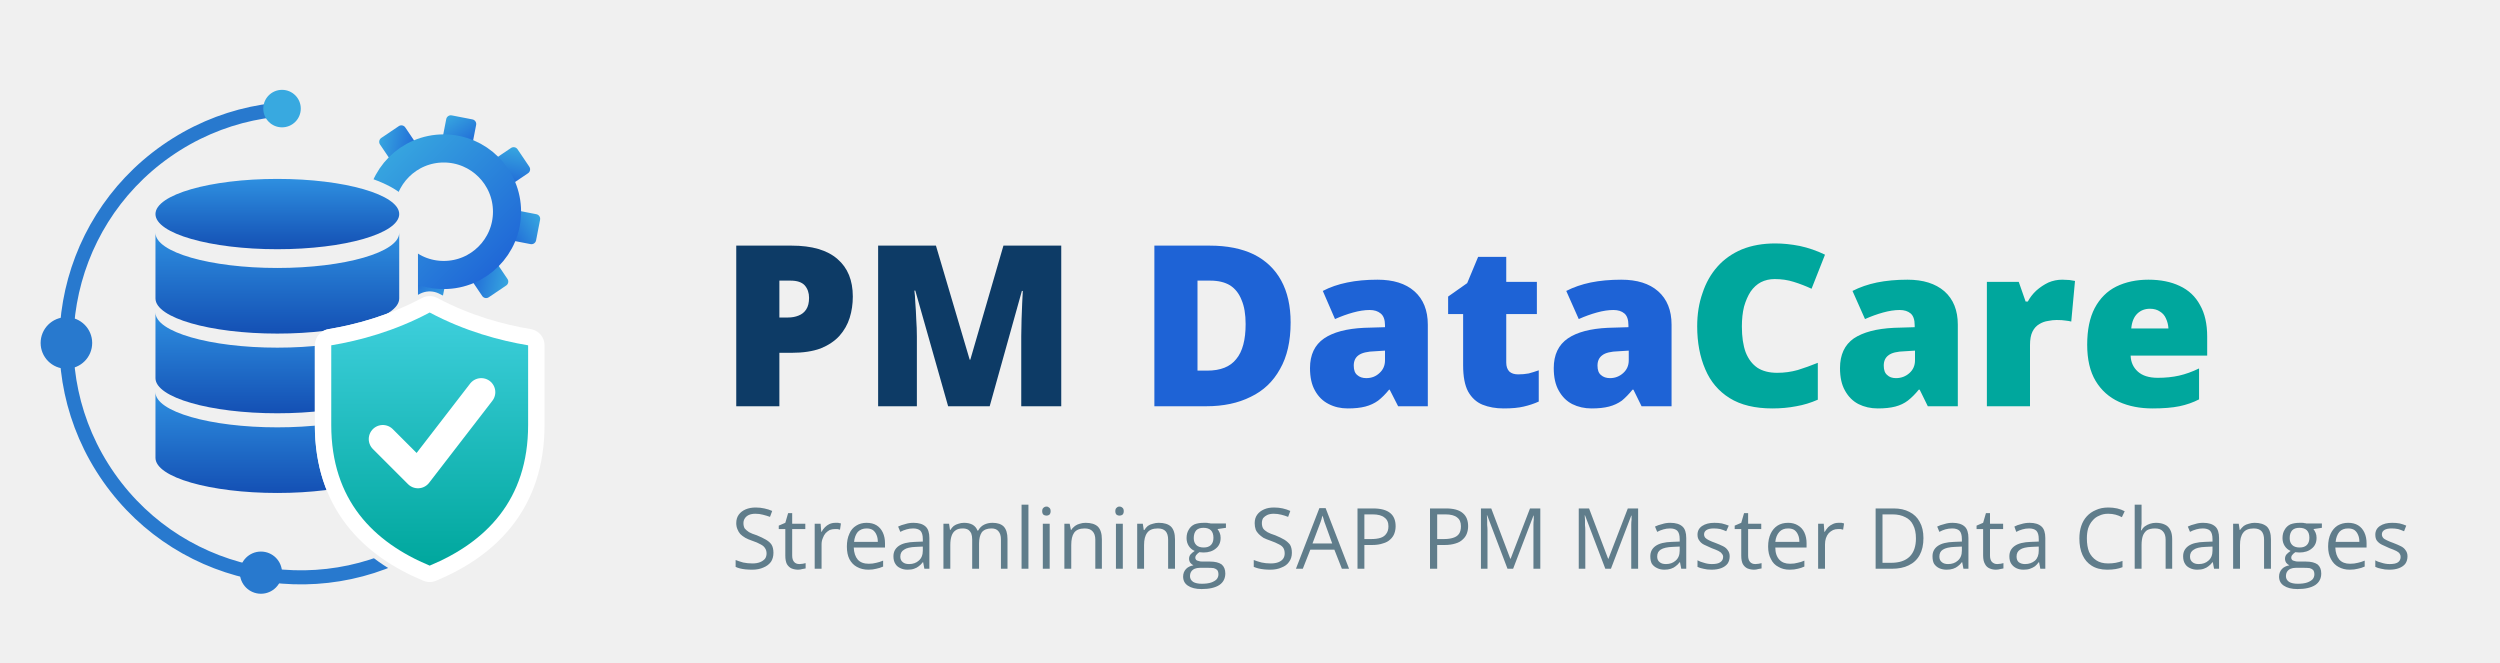
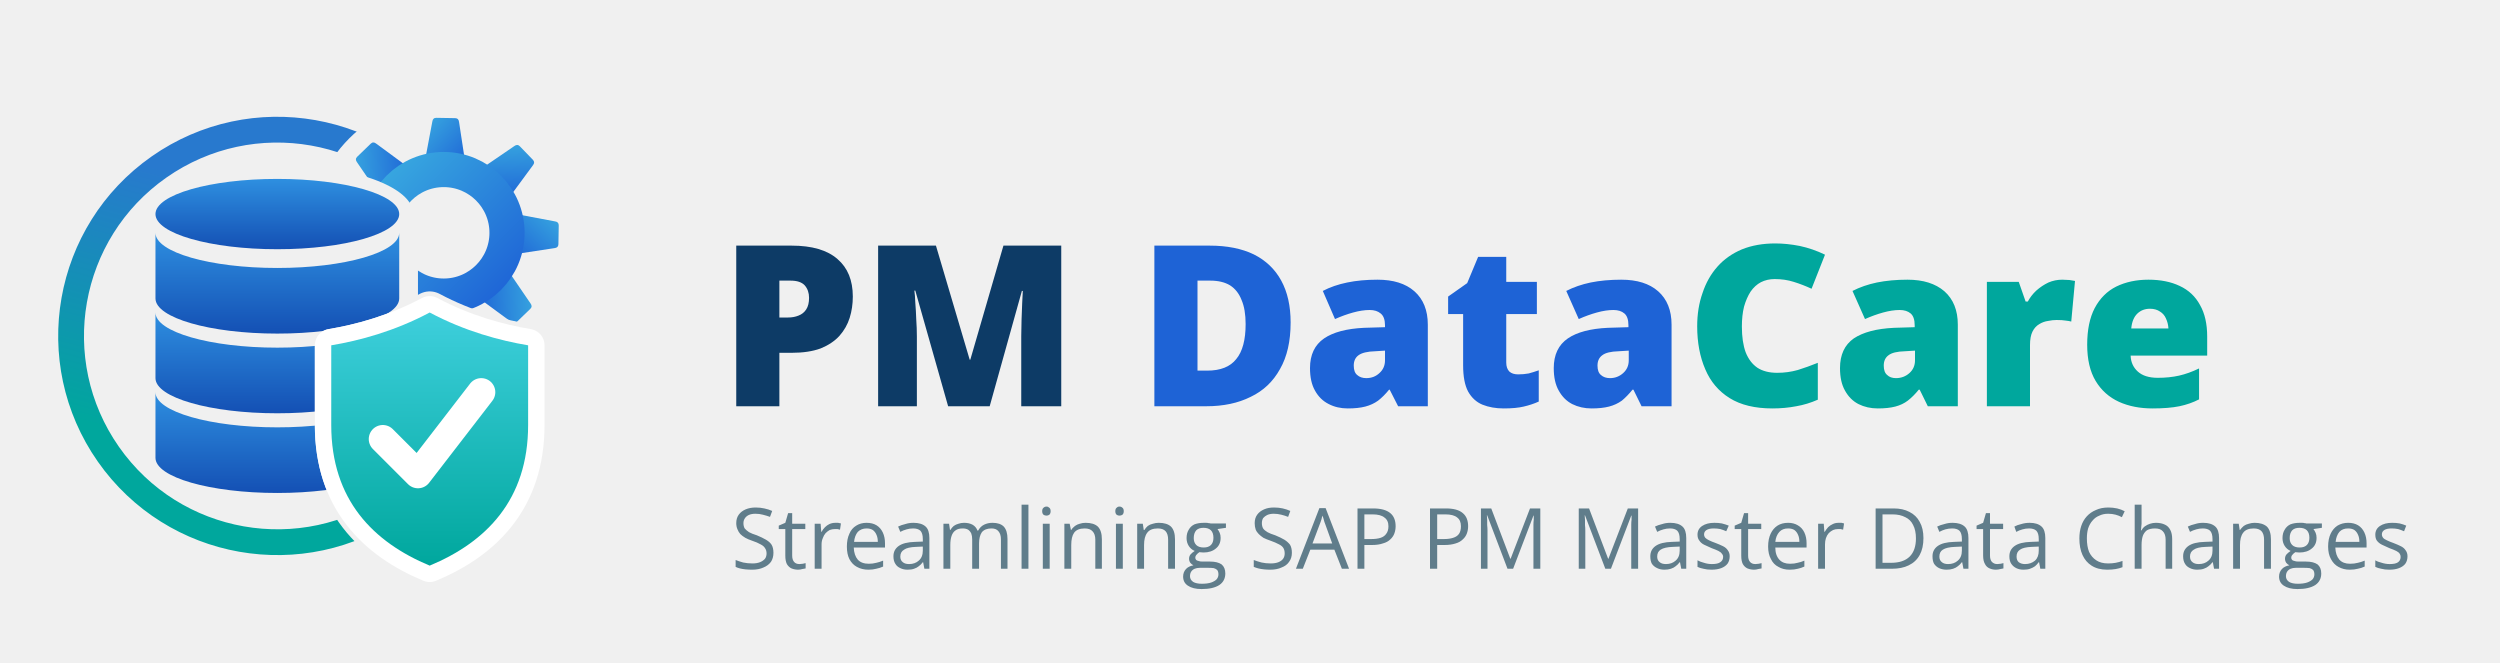
<svg xmlns="http://www.w3.org/2000/svg" viewBox="0 0 800 212" role="img" aria-label="PM DataCare">
  <svg x="10" y="16" width="180" height="180" viewBox="0 0 240 240">
    <defs>
      <linearGradient id="zdb" x1="0" y1="0" x2="0" y2="1">
        <stop offset="0" stop-color="#2E8FE0" />
        <stop offset="1" stop-color="#1450B4" />
      </linearGradient>
      <linearGradient id="zgear" x1="0" y1="0" x2="1" y2="1">
        <stop offset="0" stop-color="#38A9E0" />
        <stop offset="1" stop-color="#1E63D6" />
      </linearGradient>
      <linearGradient id="zsh" x1="0" y1="0" x2="0" y2="1">
        <stop offset="0" stop-color="#3ECFDC" />
        <stop offset="1" stop-color="#00A79D" />
      </linearGradient>
      <mask id="zcut">
        <rect width="240" height="240" fill="white" />
        <path d="M 170 112 C 185 120 200 124 212 126 L 212 160 C 212 192 194 210 170 220 C 146 210 128 192 128 160 L 128 126 C 140 124 155 120 170 112 Z" fill="black" stroke="black" stroke-width="14" stroke-linejoin="round" />
      </mask>
      <mask id="zgcut">
        <rect width="240" height="240" fill="white" />
        <ellipse cx="105" cy="70" rx="58" ry="21" fill="black" />
        <rect x="49" y="70" width="116" height="112" fill="black" />
        <path d="M 170 112 C 185 120 200 124 212 126 L 212 160 C 212 192 194 210 170 220 C 146 210 128 192 128 160 L 128 126 C 140 124 155 120 170 112 Z" fill="black" stroke="black" stroke-width="18" stroke-linejoin="round" />
      </mask>
      <mask id="zocut">
        <rect width="240" height="240" fill="white" />
+         <circle cx="176" cy="78" r="57" fill="black" />
        <path d="M 170 112 C 185 120 200 124 212 126 L 212 160 C 212 192 194 210 170 220 C 146 210 128 192 128 160 L 128 126 C 140 124 155 120 170 112 Z" fill="black" stroke="black" stroke-width="18" stroke-linejoin="round" />
      </mask>
+       <linearGradient id="zorb" gradientUnits="userSpaceOnUse" x1="90" y1="209" x2="17" y2="122">
+         <stop offset="0" stop-color="#00A79D" />
+         <stop offset="1" stop-color="#2879CE" />
+       </linearGradient>
    </defs>
    <g mask="url(#zocut)">
-       <circle cx="115" cy="125" r="100" fill="none" stroke="#2879CE" stroke-width="6" stroke-dasharray="366 400" transform="rotate(55 115 125)" />
+       <circle cx="105" cy="122" r="88" fill="none" stroke="url(#zorb)" stroke-width="11" stroke-dasharray="420 400" transform="rotate(55 105 122)" />
    </g>
-     <circle cx="15" cy="125" r="11" fill="#2879CE" />
-     <circle cx="98" cy="223" r="9" fill="#2879CE" />
-     <circle cx="107" cy="25" r="8" fill="#38A9E0" />
    <g mask="url(#zgcut)">
      <g>
-         <rect x="169.5" y="28" width="13" height="13" rx="2" fill="url(#zgear)" transform="rotate(11 176 69)" />
-         <rect x="169.5" y="28" width="13" height="13" rx="2" fill="url(#zgear)" transform="rotate(56 176 69)" />
-         <rect x="169.5" y="28" width="13" height="13" rx="2" fill="url(#zgear)" transform="rotate(101 176 69)" />
-         <rect x="169.5" y="28" width="13" height="13" rx="2" fill="url(#zgear)" transform="rotate(146 176 69)" />
-         <rect x="169.5" y="28" width="13" height="13" rx="2" fill="url(#zgear)" transform="rotate(191 176 69)" />
-         <rect x="169.5" y="28" width="13" height="13" rx="2" fill="url(#zgear)" transform="rotate(236 176 69)" />
-         <rect x="169.5" y="28" width="13" height="13" rx="2" fill="url(#zgear)" transform="rotate(281 176 69)" />
-         <rect x="169.5" y="28" width="13" height="13" rx="2" fill="url(#zgear)" transform="rotate(326 176 69)" />
+         <path d="M 167 50 L 170.3 30.6 Q 170.5 29 172 29 L 180 29 Q 181.5 29 181.7 30.6 L 185 50 Z" fill="url(#zgear)" transform="rotate(1 176 78)" />
+         <path d="M 167 50 L 170.3 30.6 Q 170.5 29 172 29 L 180 29 Q 181.5 29 181.7 30.6 L 185 50 Z" fill="url(#zgear)" transform="rotate(46 176 78)" />
+         <path d="M 167 50 L 170.3 30.6 Q 170.5 29 172 29 L 180 29 Q 181.5 29 181.7 30.6 L 185 50 Z" fill="url(#zgear)" transform="rotate(91 176 78)" />
+         <path d="M 167 50 L 170.3 30.6 Q 170.5 29 172 29 L 180 29 Q 181.5 29 181.7 30.6 L 185 50 Z" fill="url(#zgear)" transform="rotate(136 176 78)" />
+         <path d="M 167 50 L 170.3 30.6 Q 170.5 29 172 29 L 180 29 Q 181.5 29 181.7 30.6 L 185 50 Z" fill="url(#zgear)" transform="rotate(181 176 78)" />
+         <path d="M 167 50 L 170.3 30.6 Q 170.5 29 172 29 L 180 29 Q 181.5 29 181.7 30.6 L 185 50 Z" fill="url(#zgear)" transform="rotate(226 176 78)" />
+         <path d="M 167 50 L 170.3 30.6 Q 170.5 29 172 29 L 180 29 Q 181.5 29 181.7 30.6 L 185 50 Z" fill="url(#zgear)" transform="rotate(271 176 78)" />
+         <path d="M 167 50 L 170.3 30.6 Q 170.5 29 172 29 L 180 29 Q 181.5 29 181.7 30.6 L 185 50 Z" fill="url(#zgear)" transform="rotate(316 176 78)" />
      </g>
-       <circle cx="176" cy="69" r="27" fill="none" stroke="url(#zgear)" stroke-width="12" />
+       <circle cx="176" cy="78" r="27" fill="none" stroke="url(#zgear)" stroke-width="15" />
    </g>
    <g mask="url(#zcut)">
      <ellipse cx="105" cy="70" rx="52" ry="15" fill="url(#zdb)" />
      <path d="M 53 78 A 52 15 0 0 0 157 78 L 157 106 A 52 15 0 0 1 53 106 Z" fill="url(#zdb)" />
      <path d="M 53 112 A 52 15 0 0 0 157 112 L 157 140 A 52 15 0 0 1 53 140 Z" fill="url(#zdb)" />
      <path d="M 53 146 A 52 15 0 0 0 157 146 L 157 174 A 52 15 0 0 1 53 174 Z" fill="url(#zdb)" />
    </g>
    <path d="M 170 112 C 185 120 200 124 212 126 L 212 160 C 212 192 194 210 170 220 C 146 210 128 192 128 160 L 128 126 C 140 124 155 120 170 112 Z" fill="#FFFFFF" stroke="#FFFFFF" stroke-width="14" stroke-linejoin="round" />
    <path d="M 170 112 C 185 120 200 124 212 126 L 212 160 C 212 192 194 210 170 220 C 146 210 128 192 128 160 L 128 126 C 140 124 155 120 170 112 Z" fill="url(#zsh)" />
    <polyline points="150,166 165,181 192,146" fill="none" stroke="#FFFFFF" stroke-width="12" stroke-linecap="round" stroke-linejoin="round" />
  </svg>
  <g>
    <path fill="#0D3B66" d="M235.6 78.6L253.3 78.6Q263.1 78.6 268.0 82.9Q272.9 87.1 272.9 94.9L272.9 94.9Q272.9 98.5 271.9 101.7Q270.9 104.9 268.6 107.5Q266.3 110.0 262.6 111.5Q258.8 112.9 253.3 112.9L253.3 112.9L249.4 112.9L249.4 130L235.6 130L235.6 78.6ZM253.0 89.8L253.0 89.8L249.4 89.8L249.4 101.6L252.2 101.6Q254.0 101.6 255.5 101.0Q257.1 100.4 258.0 99.0Q258.9 97.6 258.9 95.3L258.9 95.3Q258.9 92.9 257.5 91.3Q256.1 89.8 253.0 89.8ZM316.7 130L303.4 130L292.9 93.0L292.6 93.0Q292.8 94.4 292.9 96.9Q293.1 99.3 293.2 102.2Q293.4 105.0 293.4 107.7L293.4 107.7L293.4 130L281.0 130L281.0 78.6L299.5 78.6L310.3 115.1L310.5 115.1L321.1 78.6L339.6 78.6L339.6 130L326.8 130L326.8 107.5Q326.8 105.0 326.9 102.2Q327.0 99.4 327.1 97.0Q327.2 94.5 327.3 93.1L327.3 93.1L327.0 93.1L316.7 130Z" />
    <path fill="#1E63D6" d="M413.0 103.2L413.0 103.2Q413.0 112.2 409.6 118.1Q406.3 124.1 400.2 127.0Q394.2 130 386.0 130L386.0 130L369.4 130L369.4 78.6L387.1 78.6Q395.4 78.6 401.2 81.4Q407.0 84.3 410.0 89.8Q413.0 95.3 413.0 103.2ZM398.6 103.7L398.6 103.7Q398.6 99.0 397.3 96.0Q396.1 92.9 393.6 91.3Q391.1 89.8 387.3 89.8L387.3 89.8L383.2 89.8L383.2 118.6L386.3 118.6Q392.7 118.6 395.6 114.9Q398.6 111.3 398.6 103.7ZM440.8 89.5L440.8 89.5Q448.4 89.5 452.6 93.2Q456.9 97.0 456.9 103.9L456.9 103.9L456.9 130L447.4 130L444.7 124.7L444.5 124.7Q442.8 126.8 441.0 128.2Q439.2 129.5 436.9 130.1Q434.6 130.7 431.3 130.7L431.3 130.7Q427.9 130.7 425.2 129.3Q422.4 127.9 420.8 125.0Q419.2 122.2 419.2 117.8L419.2 117.8Q419.2 111.4 423.7 108.3Q428.1 105.3 436.5 104.9L436.5 104.9L443.2 104.7L443.2 104.1Q443.2 101.4 441.8 100.3Q440.5 99.2 438.3 99.2L438.3 99.2Q435.9 99.2 433.0 100.0Q430.1 100.8 427.2 102.1L427.2 102.1L423.3 93.1Q426.7 91.3 431.1 90.4Q435.4 89.5 440.8 89.5ZM443.2 115.3L443.2 112.2L440.1 112.4Q436.3 112.5 434.7 113.7Q433.2 114.8 433.2 117.0L433.2 117.0Q433.2 119.1 434.3 120.0Q435.4 121 437.2 121L437.2 121Q439.7 121 441.4 119.4Q443.2 117.8 443.2 115.3L443.2 115.3ZM485.8 119.8L485.8 119.8Q487.6 119.8 489.2 119.5Q490.7 119.1 492.4 118.5L492.4 118.5L492.4 128.5Q490.2 129.5 487.6 130.1Q485.1 130.7 481.2 130.7L481.2 130.7Q477.4 130.7 474.4 129.5Q471.5 128.3 469.8 125.3Q468.2 122.3 468.2 116.9L468.2 116.9L468.2 100.5L463.4 100.5L463.4 94.9L469.5 90.6L473.0 82.2L482.0 82.2L482.0 90.2L491.8 90.2L491.8 100.5L482.0 100.5L482.0 116.0Q482.0 117.9 483.0 118.9Q484.0 119.8 485.8 119.8ZM518.8 89.5L518.8 89.5Q526.4 89.5 530.6 93.2Q534.9 97.0 534.9 103.9L534.9 103.9L534.9 130L525.3 130L522.7 124.7L522.4 124.7Q520.7 126.8 519.0 128.2Q517.2 129.5 514.9 130.1Q512.6 130.7 509.3 130.7L509.3 130.7Q505.9 130.7 503.1 129.3Q500.4 127.9 498.8 125.0Q497.2 122.2 497.2 117.8L497.2 117.8Q497.2 111.4 501.7 108.3Q506.1 105.3 514.5 104.9L514.5 104.9L521.1 104.7L521.1 104.1Q521.1 101.4 519.8 100.3Q518.5 99.2 516.3 99.2L516.3 99.2Q513.9 99.2 511.0 100.0Q508.1 100.8 505.2 102.1L505.2 102.1L501.2 93.1Q504.7 91.3 509.0 90.4Q513.4 89.5 518.8 89.5ZM521.2 115.3L521.2 112.2L518.0 112.4Q514.2 112.5 512.7 113.7Q511.2 114.8 511.2 117.0L511.2 117.0Q511.2 119.1 512.3 120.0Q513.4 121 515.2 121L515.2 121Q517.6 121 519.4 119.4Q521.2 117.8 521.2 115.3L521.2 115.3Z" />
    <path fill="#00A79D" d="M567.9 89.3L567.9 89.3Q565.5 89.3 563.5 90.3Q561.6 91.3 560.2 93.3Q558.9 95.3 558.1 98.1Q557.4 100.9 557.4 104.5L557.4 104.5Q557.4 109.4 558.6 112.7Q559.9 116.0 562.4 117.7Q564.9 119.3 568.7 119.3L568.7 119.3Q572.1 119.3 575.3 118.4Q578.5 117.4 581.7 116.1L581.7 116.1L581.7 127.9Q578.3 129.4 574.8 130.0Q571.2 130.7 567.2 130.7L567.2 130.7Q558.8 130.7 553.5 127.4Q548.2 124.1 545.7 118.2Q543.1 112.2 543.1 104.4L543.1 104.4Q543.1 98.6 544.8 93.8Q546.4 88.9 549.6 85.3Q552.7 81.8 557.4 79.8Q562.1 77.9 568.1 77.9L568.1 77.9Q571.8 77.9 575.9 78.7Q580.1 79.6 584.0 81.5L584.0 81.5L579.7 92.4Q576.9 91.1 574.0 90.2Q571.2 89.3 567.9 89.3ZM610.4 89.5L610.4 89.5Q617.9 89.5 622.2 93.2Q626.5 97.0 626.5 103.9L626.5 103.9L626.5 130L616.9 130L614.3 124.7L614.0 124.7Q612.3 126.8 610.5 128.2Q608.8 129.5 606.5 130.1Q604.2 130.7 600.9 130.7L600.9 130.7Q597.5 130.7 594.7 129.3Q592.0 127.9 590.4 125.0Q588.8 122.2 588.8 117.8L588.8 117.8Q588.8 111.4 593.2 108.3Q597.7 105.3 606.1 104.9L606.1 104.9L612.7 104.7L612.7 104.1Q612.7 101.4 611.4 100.3Q610.1 99.2 607.9 99.2L607.9 99.2Q605.5 99.2 602.6 100.0Q599.7 100.8 596.8 102.1L596.8 102.1L592.8 93.1Q596.3 91.3 600.6 90.4Q605.0 89.5 610.4 89.5ZM612.8 115.3L612.8 112.2L609.6 112.4Q605.8 112.5 604.3 113.7Q602.8 114.8 602.8 117.0L602.8 117.0Q602.8 119.1 603.9 120.0Q604.9 121 606.7 121L606.7 121Q609.2 121 611.0 119.4Q612.8 117.8 612.8 115.3L612.8 115.3ZM659.9 89.5L659.9 89.5Q661.0 89.5 662.2 89.6Q663.4 89.8 664.0 89.9L664.0 89.9L662.8 102.9Q662.1 102.7 661.1 102.6Q660.0 102.4 658.1 102.4L658.1 102.4Q656.8 102.4 655.4 102.7Q653.9 102.9 652.6 103.7Q651.2 104.5 650.4 106.1Q649.6 107.7 649.6 110.4L649.6 110.4L649.6 130L635.8 130L635.8 90.2L646.0 90.2L648.2 96.5L648.9 96.5Q649.9 94.6 651.6 93.0Q653.4 91.4 655.5 90.4Q657.6 89.5 659.9 89.5ZM687.5 89.5L687.5 89.5Q693.3 89.5 697.5 91.5Q701.8 93.5 704.0 97.6Q706.3 101.6 706.3 107.7L706.3 107.7L706.3 113.8L681.8 113.8Q681.9 116.9 684.1 118.9Q686.3 120.9 690.5 120.9L690.5 120.9Q694.2 120.9 697.3 120.2Q700.4 119.5 703.7 117.9L703.7 117.9L703.7 127.8Q700.8 129.3 697.4 130Q694.0 130.7 688.8 130.7L688.8 130.7Q682.8 130.7 678.1 128.6Q673.3 126.4 670.6 121.9Q667.9 117.4 667.9 110.3L667.9 110.3Q667.9 103.2 670.3 98.6Q672.8 93.9 677.2 91.7Q681.7 89.5 687.5 89.5ZM688.0 98.8L688.0 98.8Q685.6 98.8 684.0 100.3Q682.3 101.9 682.0 105.1L682.0 105.1L693.9 105.1Q693.8 103.4 693.1 101.9Q692.5 100.5 691.2 99.7Q689.9 98.8 688.0 98.8Z" />
  </g>
  <path fill="#607D8B" d="M247.5 176.9L247.5 176.9Q247.5 178.6 246.7 179.8Q245.8 181.0 244.3 181.6Q242.8 182.3 240.7 182.3L240.7 182.3Q239.6 182.3 238.6 182.2Q237.6 182.1 236.8 181.9Q236.0 181.7 235.4 181.4L235.4 181.4L235.4 179.2Q236.4 179.6 237.8 180.0Q239.2 180.3 240.8 180.3L240.8 180.3Q242.2 180.3 243.2 179.9Q244.2 179.5 244.8 178.8Q245.3 178.1 245.3 177.1L245.3 177.1Q245.3 176.1 244.8 175.4Q244.4 174.7 243.4 174.2Q242.4 173.6 240.6 173.0L240.6 173.0Q239.4 172.6 238.5 172.1Q237.5 171.5 236.9 170.9Q236.3 170.2 236.0 169.4Q235.6 168.5 235.6 167.4L235.6 167.4Q235.6 165.8 236.4 164.7Q237.2 163.6 238.6 163.0Q240.0 162.4 241.8 162.4L241.8 162.4Q243.3 162.4 244.6 162.7Q246.0 163.0 247.1 163.5L247.1 163.5L246.4 165.4Q245.3 165.0 244.1 164.7Q243.0 164.4 241.7 164.4L241.7 164.4Q240.5 164.4 239.6 164.8Q238.8 165.2 238.4 165.8Q237.9 166.5 237.9 167.4L237.9 167.4Q237.9 168.4 238.3 169.1Q238.8 169.7 239.7 170.3Q240.6 170.8 242.2 171.3L242.2 171.3Q243.9 172.0 245.1 172.7Q246.3 173.4 246.9 174.3Q247.5 175.3 247.5 176.9ZM255.8 180.5L255.8 180.5Q256.3 180.5 256.9 180.4Q257.5 180.3 257.8 180.2L257.8 180.2L257.8 181.9Q257.4 182.0 256.7 182.1Q256.1 182.3 255.4 182.3L255.4 182.3Q254.3 182.3 253.3 181.9Q252.4 181.5 251.8 180.5Q251.3 179.5 251.3 177.8L251.3 177.8L251.3 169.3L249.2 169.3L249.2 168.2L251.3 167.3L252.2 164.2L253.5 164.2L253.5 167.6L257.7 167.6L257.7 169.3L253.5 169.3L253.5 177.8Q253.5 179.1 254.1 179.8Q254.7 180.5 255.8 180.5ZM267.3 167.3L267.3 167.3Q267.7 167.3 268.2 167.3Q268.7 167.4 269.1 167.5L269.1 167.5L268.8 169.5Q268.4 169.4 268.0 169.3Q267.6 169.3 267.2 169.3L267.2 169.3Q266.3 169.3 265.5 169.6Q264.8 170.0 264.2 170.6Q263.6 171.3 263.3 172.2Q262.9 173.1 262.9 174.2L262.9 174.2L262.9 182L260.7 182L260.7 167.6L262.6 167.6L262.8 170.2L262.9 170.2Q263.3 169.4 264.0 168.7Q264.6 168.1 265.4 167.7Q266.3 167.3 267.3 167.3ZM277.3 167.3L277.3 167.3Q279.2 167.3 280.5 168.1Q281.8 168.9 282.5 170.4Q283.2 171.9 283.2 173.8L283.2 173.8L283.2 175.2L273.2 175.2Q273.3 177.7 274.5 179.1Q275.7 180.4 278.0 180.4L278.0 180.4Q279.3 180.4 280.4 180.1Q281.4 179.9 282.6 179.4L282.6 179.4L282.6 181.3Q281.5 181.8 280.4 182.0Q279.3 182.3 277.9 182.3L277.9 182.3Q275.8 182.3 274.2 181.4Q272.7 180.6 271.8 178.9Q271.0 177.3 271.0 174.9L271.0 174.9Q271.0 172.5 271.8 170.8Q272.5 169.1 274.0 168.2Q275.4 167.3 277.3 167.3ZM277.3 169.1L277.3 169.1Q275.6 169.1 274.5 170.2Q273.5 171.4 273.3 173.4L273.3 173.4L280.9 173.4Q280.9 172.1 280.5 171.2Q280.1 170.2 279.3 169.6Q278.5 169.1 277.3 169.1ZM292.3 167.3L292.3 167.3Q294.9 167.3 296.2 168.5Q297.4 169.6 297.4 172.2L297.4 172.2L297.4 182L295.8 182L295.4 179.9L295.3 179.9Q294.7 180.7 294.0 181.2Q293.4 181.7 292.5 182.0Q291.7 182.3 290.4 182.3L290.4 182.3Q289.1 182.3 288.1 181.8Q287.0 181.3 286.5 180.4Q285.9 179.5 285.9 178.0L285.9 178.0Q285.9 175.9 287.6 174.7Q289.3 173.5 292.8 173.4L292.8 173.4L295.3 173.3L295.3 172.5Q295.3 170.6 294.5 169.8Q293.7 169.1 292.2 169.1L292.2 169.1Q291.1 169.1 290.1 169.4Q289.0 169.7 288.1 170.2L288.1 170.2L287.4 168.5Q288.4 168.0 289.7 167.7Q290.9 167.3 292.3 167.3ZM295.3 176.2L295.3 174.9L293.1 175.0Q290.4 175.1 289.3 175.9Q288.1 176.6 288.1 178.1L288.1 178.1Q288.1 179.3 288.9 179.9Q289.6 180.5 290.9 180.5L290.9 180.5Q292.8 180.5 294.0 179.4Q295.3 178.3 295.3 176.2L295.3 176.2ZM317.6 167.3L317.6 167.3Q320.0 167.3 321.2 168.5Q322.4 169.8 322.4 172.5L322.4 172.5L322.4 182L320.3 182L320.3 172.6Q320.3 170.9 319.5 170.0Q318.8 169.1 317.3 169.1L317.3 169.1Q315.2 169.1 314.2 170.3Q313.3 171.6 313.3 173.9L313.3 173.9L313.3 182L311.1 182L311.1 172.6Q311.1 171.5 310.8 170.7Q310.4 169.9 309.8 169.5Q309.1 169.1 308.1 169.1L308.1 169.1Q306.6 169.1 305.8 169.7Q304.9 170.3 304.5 171.5Q304.1 172.7 304.1 174.4L304.1 174.4L304.1 182L301.9 182L301.9 167.6L303.7 167.6L304.0 169.6L304.1 169.6Q304.6 168.8 305.2 168.3Q305.9 167.8 306.7 167.6Q307.5 167.3 308.5 167.3L308.5 167.3Q310.1 167.3 311.2 167.9Q312.3 168.5 312.8 169.8L312.8 169.8L313.0 169.8Q313.7 168.5 314.9 167.9Q316.1 167.3 317.6 167.3ZM329.1 161.5L329.1 182L326.9 182L326.9 161.5L329.1 161.5ZM333.7 167.6L335.9 167.6L335.9 182L333.7 182L333.7 167.6ZM334.9 162.1L334.9 162.1Q335.4 162.1 335.8 162.5Q336.2 162.8 336.2 163.6L336.2 163.6Q336.2 164.3 335.8 164.7Q335.4 165.0 334.9 165.0L334.9 165.0Q334.3 165.0 333.9 164.7Q333.5 164.3 333.5 163.6L333.5 163.6Q333.5 162.8 333.9 162.5Q334.3 162.1 334.9 162.1ZM347.4 167.3L347.4 167.3Q350.0 167.3 351.3 168.5Q352.6 169.8 352.6 172.6L352.6 172.6L352.6 182L350.5 182L350.5 172.7Q350.5 170.9 349.6 170.0Q348.8 169.1 347.1 169.1L347.1 169.1Q344.7 169.1 343.7 170.5Q342.8 171.8 342.8 174.4L342.8 174.4L342.8 182L340.6 182L340.6 167.6L342.3 167.6L342.7 169.6L342.8 169.6Q343.2 168.9 344.0 168.3Q344.7 167.8 345.5 167.6Q346.4 167.3 347.4 167.3ZM357.1 167.6L359.3 167.6L359.3 182L357.1 182L357.1 167.6ZM358.2 162.1L358.2 162.1Q358.8 162.1 359.2 162.5Q359.6 162.8 359.6 163.6L359.6 163.6Q359.6 164.3 359.2 164.7Q358.8 165.0 358.2 165.0L358.2 165.0Q357.7 165.0 357.3 164.7Q356.9 164.3 356.9 163.6L356.9 163.6Q356.9 162.8 357.3 162.5Q357.7 162.1 358.2 162.1ZM370.8 167.3L370.8 167.3Q373.4 167.3 374.7 168.5Q376.0 169.8 376.0 172.6L376.0 172.6L376.0 182L373.8 182L373.8 172.7Q373.8 170.9 373.0 170.0Q372.2 169.1 370.5 169.1L370.5 169.1Q368.1 169.1 367.1 170.5Q366.1 171.8 366.1 174.4L366.1 174.4L366.1 182L363.9 182L363.9 167.6L365.7 167.6L366.0 169.6L366.2 169.6Q366.6 168.9 367.3 168.3Q368.0 167.8 368.9 167.6Q369.8 167.3 370.8 167.3ZM384.5 188.5L384.5 188.5Q381.7 188.5 380.1 187.4Q378.6 186.4 378.6 184.5L378.6 184.5Q378.6 183.1 379.5 182.1Q380.3 181.2 381.9 180.9L381.9 180.9Q381.3 180.6 380.9 180.1Q380.5 179.5 380.5 178.8L380.5 178.8Q380.5 178.1 380.9 177.5Q381.4 176.9 382.3 176.3L382.3 176.3Q381.1 175.8 380.4 174.7Q379.7 173.6 379.7 172.2L379.7 172.2Q379.7 170.6 380.4 169.5Q381.0 168.4 382.2 167.8Q383.5 167.3 385.2 167.3L385.2 167.3Q385.6 167.3 386.0 167.3Q386.4 167.3 386.7 167.4Q387.1 167.4 387.4 167.5L387.4 167.5L392.3 167.5L392.3 168.9L389.6 169.3Q390.0 169.8 390.3 170.5Q390.6 171.2 390.6 172.1L390.6 172.1Q390.6 174.3 389.1 175.5Q387.6 176.8 385.1 176.8L385.1 176.8Q384.5 176.8 383.8 176.7L383.8 176.7Q383.2 177.1 382.9 177.5Q382.5 177.9 382.5 178.5L382.5 178.5Q382.5 178.9 382.8 179.2Q383.0 179.4 383.5 179.5Q384.0 179.7 384.7 179.7L384.7 179.7L387.2 179.7Q389.6 179.7 390.9 180.6Q392.1 181.6 392.1 183.5L392.1 183.5Q392.1 185.9 390.2 187.2Q388.2 188.5 384.5 188.5ZM384.6 186.8L384.6 186.8Q386.4 186.8 387.6 186.4Q388.7 186.0 389.3 185.4Q389.9 184.7 389.9 183.8L389.9 183.8Q389.9 182.9 389.5 182.4Q389.1 182 388.4 181.8Q387.6 181.7 386.5 181.7L386.5 181.7L384.0 181.7Q383.0 181.7 382.3 182Q381.6 182.3 381.2 182.9Q380.8 183.5 380.8 184.4L380.8 184.4Q380.8 185.5 381.8 186.2Q382.8 186.8 384.6 186.8ZM385.2 175.2L385.2 175.2Q386.7 175.2 387.5 174.4Q388.3 173.6 388.3 172.1L388.3 172.1Q388.3 170.5 387.5 169.7Q386.7 168.9 385.1 168.9L385.1 168.9Q383.6 168.9 382.8 169.7Q382.0 170.6 382.0 172.2L382.0 172.2Q382.0 173.6 382.8 174.4Q383.6 175.2 385.2 175.2ZM413.4 176.9L413.4 176.9Q413.4 178.6 412.5 179.8Q411.7 181.0 410.1 181.6Q408.6 182.3 406.5 182.3L406.5 182.3Q405.5 182.3 404.5 182.2Q403.5 182.1 402.7 181.9Q401.9 181.7 401.2 181.4L401.2 181.4L401.2 179.2Q402.2 179.6 403.7 180.0Q405.1 180.3 406.6 180.3L406.6 180.3Q408.1 180.3 409.1 179.9Q410.1 179.5 410.6 178.8Q411.1 178.1 411.1 177.1L411.1 177.1Q411.1 176.1 410.7 175.4Q410.3 174.7 409.3 174.2Q408.2 173.6 406.5 173.0L406.5 173.0Q405.3 172.6 404.3 172.1Q403.4 171.5 402.8 170.9Q402.1 170.2 401.8 169.4Q401.5 168.5 401.5 167.4L401.5 167.4Q401.5 165.8 402.3 164.7Q403.1 163.6 404.5 163.0Q405.8 162.4 407.7 162.4L407.7 162.4Q409.2 162.4 410.5 162.7Q411.8 163.0 412.9 163.5L412.9 163.5L412.2 165.4Q411.2 165.0 410.0 164.7Q408.8 164.4 407.6 164.4L407.6 164.4Q406.4 164.4 405.5 164.8Q404.7 165.2 404.2 165.8Q403.8 166.5 403.8 167.4L403.8 167.4Q403.8 168.4 404.2 169.1Q404.6 169.7 405.6 170.3Q406.5 170.8 408.1 171.3L408.1 171.3Q409.8 172.0 411.0 172.7Q412.1 173.4 412.8 174.3Q413.4 175.3 413.4 176.9ZM431.7 182L429.4 182L427.0 175.9L419.3 175.9L416.9 182L414.7 182L422.2 162.6L424.2 162.6L431.7 182ZM420.0 173.9L426.3 173.9L424.1 167.8Q424.0 167.6 423.8 167.0Q423.7 166.5 423.5 165.9Q423.3 165.3 423.2 165.0L423.2 165.0Q423.0 165.5 422.9 166.1Q422.7 166.6 422.6 167.0Q422.4 167.5 422.3 167.8L422.3 167.8L420.0 173.9ZM434.4 162.7L439.4 162.7Q443.1 162.7 444.9 164.2Q446.6 165.6 446.6 168.4L446.6 168.4Q446.6 169.6 446.2 170.7Q445.8 171.8 444.9 172.6Q444.0 173.5 442.5 173.9Q441.1 174.4 439.0 174.4L439.0 174.4L436.6 174.4L436.6 182L434.4 182L434.4 162.7ZM439.2 164.6L439.2 164.6L436.6 164.6L436.6 172.5L438.7 172.5Q440.6 172.5 441.8 172.1Q443.0 171.7 443.6 170.8Q444.3 169.9 444.3 168.4L444.3 168.4Q444.3 166.5 443.0 165.6Q441.8 164.6 439.2 164.6ZM457.6 162.7L462.7 162.7Q466.4 162.7 468.1 164.2Q469.8 165.6 469.8 168.4L469.8 168.4Q469.8 169.6 469.4 170.7Q469.0 171.8 468.1 172.6Q467.2 173.5 465.8 173.9Q464.3 174.4 462.2 174.4L462.2 174.4L459.9 174.4L459.9 182L457.6 182L457.6 162.7ZM462.5 164.6L462.5 164.6L459.9 164.6L459.9 172.5L462.0 172.5Q463.8 172.5 465.0 172.1Q466.3 171.7 466.9 170.8Q467.5 169.9 467.5 168.4L467.5 168.4Q467.5 166.5 466.3 165.6Q465.1 164.6 462.5 164.6ZM484.2 182L482.4 182L475.9 164.9L475.8 164.9Q475.8 165.5 475.9 166.3Q475.9 167.0 475.9 168.0Q476.0 168.9 476.0 169.8L476.0 169.8L476.0 182L473.9 182L473.9 162.7L477.2 162.7L483.3 178.8L483.4 178.8L489.6 162.7L492.9 162.7L492.9 182L490.7 182L490.7 169.7Q490.7 168.8 490.7 167.9Q490.7 167.1 490.8 166.3Q490.8 165.5 490.8 165.0L490.8 165.0L490.7 165.0L484.2 182ZM515.5 182L513.7 182L507.2 164.9L507.1 164.9Q507.1 165.5 507.2 166.3Q507.2 167.0 507.2 168.0Q507.3 168.9 507.3 169.8L507.3 169.8L507.3 182L505.2 182L505.2 162.7L508.5 162.7L514.6 178.8L514.7 178.8L520.9 162.7L524.2 162.7L524.2 182L522.0 182L522.0 169.7Q522.0 168.8 522.0 167.9Q522.0 167.1 522.1 166.3Q522.1 165.5 522.1 165.0L522.1 165.0L522.0 165.0L515.5 182ZM534.5 167.3L534.5 167.3Q537.1 167.3 538.4 168.5Q539.6 169.6 539.6 172.2L539.6 172.2L539.6 182L538.0 182L537.6 179.9L537.5 179.9Q536.9 180.7 536.2 181.2Q535.6 181.7 534.7 182.0Q533.8 182.3 532.6 182.3L532.6 182.3Q531.3 182.3 530.3 181.8Q529.2 181.3 528.6 180.4Q528.1 179.5 528.1 178.0L528.1 178.0Q528.1 175.9 529.8 174.7Q531.5 173.5 535.0 173.4L535.0 173.4L537.5 173.3L537.5 172.5Q537.5 170.6 536.7 169.8Q535.9 169.1 534.4 169.1L534.4 169.1Q533.3 169.1 532.3 169.4Q531.2 169.7 530.3 170.2L530.3 170.2L529.6 168.5Q530.6 168.0 531.9 167.7Q533.1 167.3 534.5 167.3ZM537.5 176.2L537.5 174.9L535.3 175.0Q532.6 175.1 531.4 175.9Q530.3 176.6 530.3 178.1L530.3 178.1Q530.3 179.3 531.1 179.9Q531.8 180.5 533.1 180.5L533.1 180.5Q535.0 180.5 536.2 179.4Q537.5 178.3 537.5 176.2L537.5 176.2ZM553.5 178.0L553.5 178.0Q553.5 179.4 552.8 180.4Q552.1 181.3 550.8 181.8Q549.5 182.3 547.7 182.3L547.7 182.3Q546.2 182.3 545.1 182.0Q544.0 181.8 543.2 181.4L543.2 181.4L543.2 179.3Q544.1 179.8 545.3 180.1Q546.5 180.5 547.8 180.5L547.8 180.5Q549.7 180.5 550.5 179.9Q551.4 179.3 551.4 178.2L551.4 178.2Q551.4 177.6 551.0 177.2Q550.7 176.7 549.9 176.3Q549.1 175.9 547.7 175.4L547.7 175.4Q546.3 174.8 545.3 174.3Q544.3 173.8 543.8 173.0Q543.2 172.3 543.2 171.1L543.2 171.1Q543.2 169.3 544.7 168.3Q546.2 167.3 548.6 167.3L548.6 167.3Q549.9 167.3 551.0 167.5Q552.2 167.8 553.2 168.2L553.2 168.2L552.4 170.0Q551.5 169.6 550.5 169.3Q549.5 169.1 548.4 169.1L548.4 169.1Q546.9 169.1 546.1 169.6Q545.3 170.1 545.3 171.0L545.3 171.0Q545.3 171.6 545.7 172.1Q546.1 172.5 546.9 172.9Q547.7 173.3 549.1 173.8L549.1 173.8Q550.4 174.3 551.4 174.8Q552.4 175.3 552.9 176.1Q553.5 176.9 553.5 178.0ZM561.7 180.5L561.7 180.5Q562.2 180.5 562.8 180.4Q563.3 180.3 563.7 180.2L563.7 180.2L563.7 181.9Q563.3 182.0 562.6 182.1Q562.0 182.3 561.3 182.3L561.3 182.3Q560.2 182.3 559.2 181.9Q558.3 181.5 557.7 180.5Q557.2 179.5 557.2 177.8L557.2 177.8L557.2 169.3L555.1 169.3L555.1 168.2L557.2 167.3L558.1 164.2L559.4 164.2L559.4 167.6L563.6 167.6L563.6 169.3L559.4 169.3L559.4 177.8Q559.4 179.1 560.0 179.8Q560.6 180.5 561.7 180.5ZM572.2 167.3L572.2 167.3Q574.0 167.3 575.3 168.1Q576.7 168.9 577.4 170.4Q578.1 171.9 578.1 173.8L578.1 173.8L578.1 175.2L568.1 175.2Q568.1 177.7 569.4 179.1Q570.6 180.4 572.8 180.4L572.8 180.4Q574.2 180.4 575.2 180.1Q576.3 179.9 577.4 179.4L577.4 179.4L577.4 181.3Q576.3 181.8 575.3 182.0Q574.2 182.3 572.7 182.3L572.7 182.3Q570.6 182.3 569.1 181.4Q567.5 180.6 566.7 178.9Q565.8 177.3 565.8 174.9L565.8 174.9Q565.8 172.5 566.6 170.8Q567.4 169.1 568.8 168.2Q570.2 167.3 572.2 167.3ZM572.2 169.1L572.2 169.1Q570.4 169.1 569.4 170.2Q568.3 171.4 568.1 173.4L568.1 173.4L575.8 173.4Q575.8 172.1 575.4 171.2Q575.0 170.2 574.2 169.6Q573.4 169.1 572.2 169.1ZM588.3 167.3L588.3 167.3Q588.8 167.3 589.3 167.3Q589.7 167.4 590.1 167.5L590.1 167.5L589.8 169.5Q589.5 169.4 589.0 169.3Q588.6 169.3 588.2 169.3L588.2 169.3Q587.3 169.3 586.6 169.6Q585.8 170.0 585.2 170.6Q584.6 171.3 584.3 172.2Q584.0 173.1 584.0 174.2L584.0 174.2L584.0 182L581.8 182L581.8 167.6L583.6 167.6L583.8 170.2L583.9 170.2Q584.4 169.4 585.0 168.7Q585.6 168.1 586.5 167.7Q587.3 167.3 588.3 167.3ZM615.5 172.2L615.5 172.2Q615.5 175.4 614.3 177.6Q613.1 179.8 610.8 180.9Q608.6 182 605.4 182L605.4 182L600.2 182L600.2 162.7L606.0 162.7Q608.9 162.7 611.0 163.8Q613.2 164.9 614.3 167.0Q615.5 169.1 615.5 172.2ZM613.1 172.3L613.1 172.3Q613.1 169.7 612.2 168.0Q611.4 166.3 609.7 165.5Q608.0 164.6 605.6 164.6L605.6 164.6L602.4 164.6L602.4 180.1L605.1 180.1Q609.1 180.1 611.1 178.1Q613.1 176.1 613.1 172.3ZM624.8 167.3L624.8 167.3Q627.4 167.3 628.7 168.5Q629.9 169.6 629.9 172.2L629.9 172.2L629.9 182L628.3 182L627.9 179.9L627.8 179.9Q627.2 180.7 626.5 181.2Q625.9 181.7 625.0 182.0Q624.1 182.3 622.9 182.3L622.9 182.3Q621.6 182.3 620.5 181.8Q619.5 181.3 618.9 180.4Q618.4 179.5 618.4 178.0L618.4 178.0Q618.4 175.9 620.1 174.7Q621.8 173.5 625.3 173.4L625.3 173.4L627.8 173.3L627.8 172.5Q627.8 170.6 627.0 169.8Q626.2 169.1 624.7 169.1L624.7 169.1Q623.6 169.1 622.5 169.4Q621.5 169.7 620.6 170.2L620.6 170.2L619.9 168.5Q620.9 168.0 622.2 167.7Q623.4 167.3 624.8 167.3ZM627.8 176.2L627.8 174.9L625.6 175.0Q622.9 175.1 621.7 175.9Q620.6 176.6 620.6 178.1L620.6 178.1Q620.6 179.3 621.4 179.9Q622.1 180.5 623.4 180.5L623.4 180.5Q625.3 180.5 626.5 179.4Q627.8 178.3 627.8 176.2L627.8 176.2ZM639.1 180.5L639.1 180.5Q639.6 180.5 640.2 180.4Q640.8 180.3 641.1 180.2L641.1 180.2L641.1 181.9Q640.7 182.0 640.1 182.1Q639.4 182.3 638.7 182.3L638.7 182.3Q637.6 182.3 636.7 181.9Q635.7 181.5 635.2 180.5Q634.6 179.5 634.6 177.8L634.6 177.8L634.6 169.3L632.5 169.3L632.5 168.2L634.6 167.3L635.5 164.2L636.8 164.2L636.8 167.6L641.0 167.6L641.0 169.3L636.8 169.3L636.8 177.8Q636.8 179.1 637.4 179.8Q638.1 180.5 639.1 180.5ZM649.5 167.3L649.5 167.3Q652.0 167.3 653.3 168.5Q654.5 169.6 654.5 172.2L654.5 172.2L654.5 182L652.9 182L652.5 179.9L652.4 179.9Q651.8 180.7 651.2 181.2Q650.5 181.7 649.6 182.0Q648.8 182.3 647.5 182.3L647.5 182.3Q646.2 182.3 645.2 181.8Q644.2 181.3 643.6 180.4Q643.0 179.5 643.0 178.0L643.0 178.0Q643.0 175.9 644.7 174.7Q646.4 173.5 649.9 173.4L649.9 173.4L652.4 173.3L652.4 172.5Q652.4 170.6 651.6 169.8Q650.8 169.1 649.3 169.1L649.3 169.1Q648.2 169.1 647.2 169.4Q646.1 169.7 645.2 170.2L645.2 170.2L644.6 168.5Q645.5 168.0 646.8 167.7Q648.1 167.3 649.5 167.3ZM652.4 176.2L652.4 174.9L650.2 175.0Q647.5 175.1 646.4 175.9Q645.3 176.6 645.3 178.1L645.3 178.1Q645.3 179.3 646.0 179.9Q646.8 180.5 648.0 180.5L648.0 180.5Q649.9 180.5 651.2 179.4Q652.4 178.3 652.4 176.2L652.4 176.2ZM674.6 164.4L674.6 164.4Q673.0 164.4 671.8 165.0Q670.5 165.5 669.6 166.6Q668.7 167.6 668.2 169.1Q667.8 170.5 667.8 172.3L667.8 172.3Q667.8 174.8 668.5 176.6Q669.3 178.3 670.8 179.3Q672.3 180.3 674.6 180.3L674.6 180.3Q675.9 180.3 677.0 180.1Q678.1 179.9 679.2 179.5L679.2 179.5L679.2 181.5Q678.2 181.9 677.0 182.1Q675.8 182.3 674.3 182.3L674.3 182.3Q671.3 182.3 669.3 181.0Q667.4 179.8 666.4 177.6Q665.4 175.4 665.4 172.3L665.4 172.3Q665.4 170.1 666.0 168.3Q666.6 166.5 667.8 165.2Q669.0 163.9 670.7 163.2Q672.4 162.4 674.7 162.4L674.7 162.4Q676.1 162.4 677.5 162.7Q678.8 163.0 679.9 163.6L679.9 163.6L679.0 165.5Q678.1 165.0 677.0 164.7Q675.9 164.4 674.6 164.4ZM683.1 161.5L685.3 161.5L685.3 167.6Q685.3 168.1 685.2 168.7Q685.2 169.2 685.1 169.7L685.1 169.7L685.3 169.7Q685.7 168.9 686.4 168.4Q687.1 167.9 688.0 167.6Q688.9 167.3 689.9 167.3L689.9 167.3Q691.6 167.3 692.8 167.9Q693.9 168.4 694.5 169.6Q695.1 170.7 695.1 172.6L695.1 172.6L695.1 182L693.0 182L693.0 172.7Q693.0 170.9 692.1 170.0Q691.3 169.1 689.6 169.1L689.6 169.1Q688.0 169.1 687.0 169.7Q686.1 170.4 685.7 171.5Q685.3 172.7 685.3 174.4L685.3 174.4L685.3 182L683.1 182L683.1 161.5ZM705.0 167.3L705.0 167.3Q707.6 167.3 708.9 168.5Q710.1 169.6 710.1 172.2L710.1 172.2L710.1 182L708.5 182L708.1 179.9L708.0 179.9Q707.4 180.7 706.7 181.2Q706.1 181.7 705.2 182.0Q704.4 182.3 703.1 182.3L703.1 182.3Q701.8 182.3 700.8 181.8Q699.7 181.3 699.2 180.4Q698.6 179.5 698.6 178.0L698.6 178.0Q698.6 175.9 700.3 174.7Q702.0 173.5 705.5 173.4L705.5 173.4L708.0 173.3L708.0 172.5Q708.0 170.6 707.2 169.8Q706.4 169.1 704.9 169.1L704.9 169.1Q703.8 169.1 702.8 169.4Q701.7 169.7 700.8 170.2L700.8 170.2L700.1 168.5Q701.1 168.0 702.4 167.7Q703.6 167.3 705.0 167.3ZM708.0 176.2L708.0 174.9L705.8 175.0Q703.1 175.1 702.0 175.9Q700.8 176.6 700.8 178.1L700.8 178.1Q700.8 179.3 701.6 179.9Q702.3 180.5 703.6 180.5L703.6 180.5Q705.5 180.5 706.7 179.4Q708.0 178.3 708.0 176.2L708.0 176.2ZM721.5 167.3L721.5 167.3Q724.0 167.3 725.4 168.5Q726.7 169.8 726.7 172.6L726.7 172.6L726.7 182L724.5 182L724.5 172.7Q724.5 170.9 723.7 170.0Q722.9 169.1 721.2 169.1L721.2 169.1Q718.8 169.1 717.8 170.5Q716.8 171.8 716.8 174.4L716.8 174.4L716.8 182L714.6 182L714.6 167.6L716.4 167.6L716.7 169.6L716.8 169.6Q717.3 168.9 718.0 168.3Q718.7 167.8 719.6 167.6Q720.5 167.3 721.5 167.3ZM735.2 188.5L735.2 188.5Q732.4 188.5 730.8 187.4Q729.3 186.4 729.3 184.5L729.3 184.5Q729.3 183.1 730.2 182.1Q731.0 181.2 732.6 180.9L732.6 180.9Q732.0 180.6 731.6 180.1Q731.2 179.5 731.2 178.8L731.2 178.8Q731.2 178.1 731.6 177.5Q732.1 176.9 733.0 176.3L733.0 176.3Q731.8 175.8 731.1 174.7Q730.4 173.6 730.4 172.2L730.4 172.2Q730.4 170.6 731.1 169.5Q731.7 168.4 732.9 167.8Q734.2 167.3 735.9 167.3L735.9 167.3Q736.3 167.3 736.7 167.3Q737.1 167.3 737.4 167.4Q737.8 167.4 738.0 167.5L738.0 167.5L743.0 167.5L743.0 168.9L740.3 169.3Q740.7 169.8 741.0 170.5Q741.3 171.2 741.3 172.1L741.3 172.1Q741.3 174.3 739.8 175.5Q738.3 176.8 735.8 176.8L735.8 176.8Q735.2 176.8 734.5 176.7L734.5 176.7Q733.9 177.1 733.6 177.5Q733.2 177.9 733.2 178.5L733.2 178.5Q733.2 178.9 733.5 179.2Q733.7 179.4 734.2 179.5Q734.7 179.7 735.4 179.7L735.4 179.7L737.9 179.7Q740.3 179.7 741.6 180.6Q742.8 181.6 742.8 183.5L742.8 183.5Q742.8 185.9 740.9 187.2Q738.9 188.5 735.2 188.5ZM735.3 186.8L735.3 186.8Q737.1 186.8 738.3 186.4Q739.4 186.0 740.0 185.4Q740.6 184.7 740.6 183.8L740.6 183.8Q740.6 182.9 740.2 182.4Q739.8 182 739.1 181.8Q738.3 181.7 737.2 181.7L737.2 181.7L734.7 181.7Q733.7 181.7 733.0 182Q732.3 182.3 731.9 182.9Q731.5 183.5 731.5 184.4L731.5 184.4Q731.5 185.5 732.5 186.2Q733.5 186.8 735.3 186.8ZM735.9 175.2L735.9 175.2Q737.4 175.2 738.2 174.4Q739.0 173.6 739.0 172.1L739.0 172.1Q739.0 170.5 738.2 169.7Q737.4 168.9 735.8 168.9L735.8 168.9Q734.3 168.9 733.5 169.7Q732.7 170.6 732.7 172.2L732.7 172.2Q732.7 173.6 733.5 174.4Q734.3 175.2 735.9 175.2ZM751.4 167.3L751.4 167.3Q753.3 167.3 754.6 168.1Q755.9 168.9 756.6 170.4Q757.3 171.9 757.3 173.8L757.3 173.8L757.3 175.2L747.3 175.2Q747.4 177.7 748.6 179.1Q749.8 180.4 752.0 180.4L752.0 180.4Q753.4 180.4 754.5 180.1Q755.5 179.9 756.7 179.4L756.7 179.4L756.7 181.3Q755.6 181.8 754.5 182.0Q753.4 182.3 751.9 182.3L751.9 182.3Q749.9 182.3 748.3 181.4Q746.8 180.6 745.9 178.9Q745.0 177.3 745.0 174.9L745.0 174.9Q745.0 172.5 745.8 170.8Q746.6 169.1 748.0 168.2Q749.5 167.3 751.4 167.3ZM751.4 169.1L751.4 169.1Q749.6 169.1 748.6 170.2Q747.6 171.4 747.4 173.4L747.4 173.4L755.0 173.4Q755.0 172.1 754.6 171.2Q754.2 170.2 753.4 169.6Q752.6 169.1 751.4 169.1ZM770.4 178.0L770.4 178.0Q770.4 179.4 769.7 180.4Q769.0 181.3 767.7 181.8Q766.4 182.3 764.6 182.3L764.6 182.3Q763.1 182.3 762.0 182.0Q760.9 181.8 760.1 181.4L760.1 181.4L760.1 179.3Q760.9 179.8 762.2 180.1Q763.4 180.5 764.7 180.5L764.7 180.5Q766.6 180.5 767.4 179.9Q768.2 179.3 768.2 178.2L768.2 178.2Q768.2 177.6 767.9 177.2Q767.6 176.7 766.8 176.3Q766.0 175.9 764.6 175.4L764.6 175.4Q763.2 174.8 762.2 174.3Q761.2 173.8 760.6 173.0Q760.1 172.3 760.1 171.1L760.1 171.1Q760.1 169.3 761.6 168.3Q763.1 167.3 765.5 167.3L765.5 167.3Q766.8 167.3 767.9 167.5Q769.1 167.8 770.0 168.2L770.0 168.2L769.3 170.0Q768.4 169.6 767.4 169.3Q766.4 169.1 765.3 169.1L765.3 169.1Q763.8 169.1 763.0 169.6Q762.2 170.1 762.2 171.0L762.2 171.0Q762.2 171.6 762.6 172.1Q762.9 172.5 763.8 172.9Q764.6 173.3 766.0 173.8L766.0 173.8Q767.3 174.3 768.3 174.8Q769.3 175.3 769.8 176.1Q770.4 176.9 770.4 178.0Z" />
</svg>
